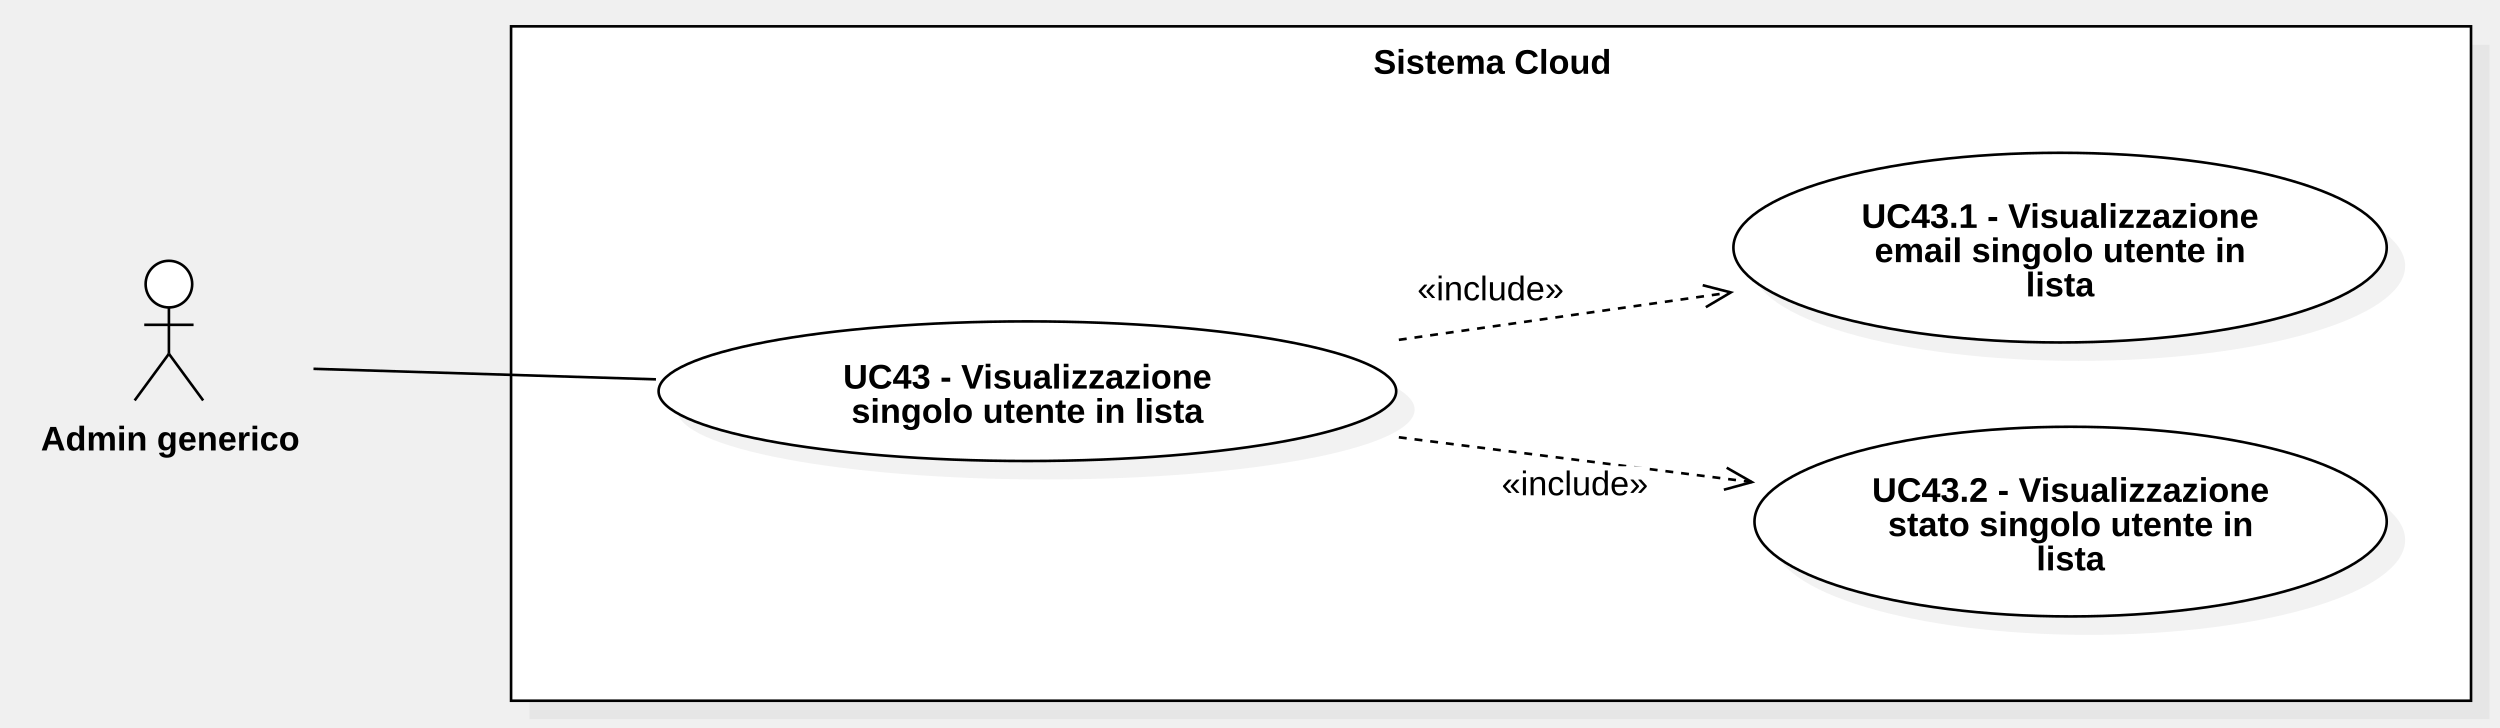
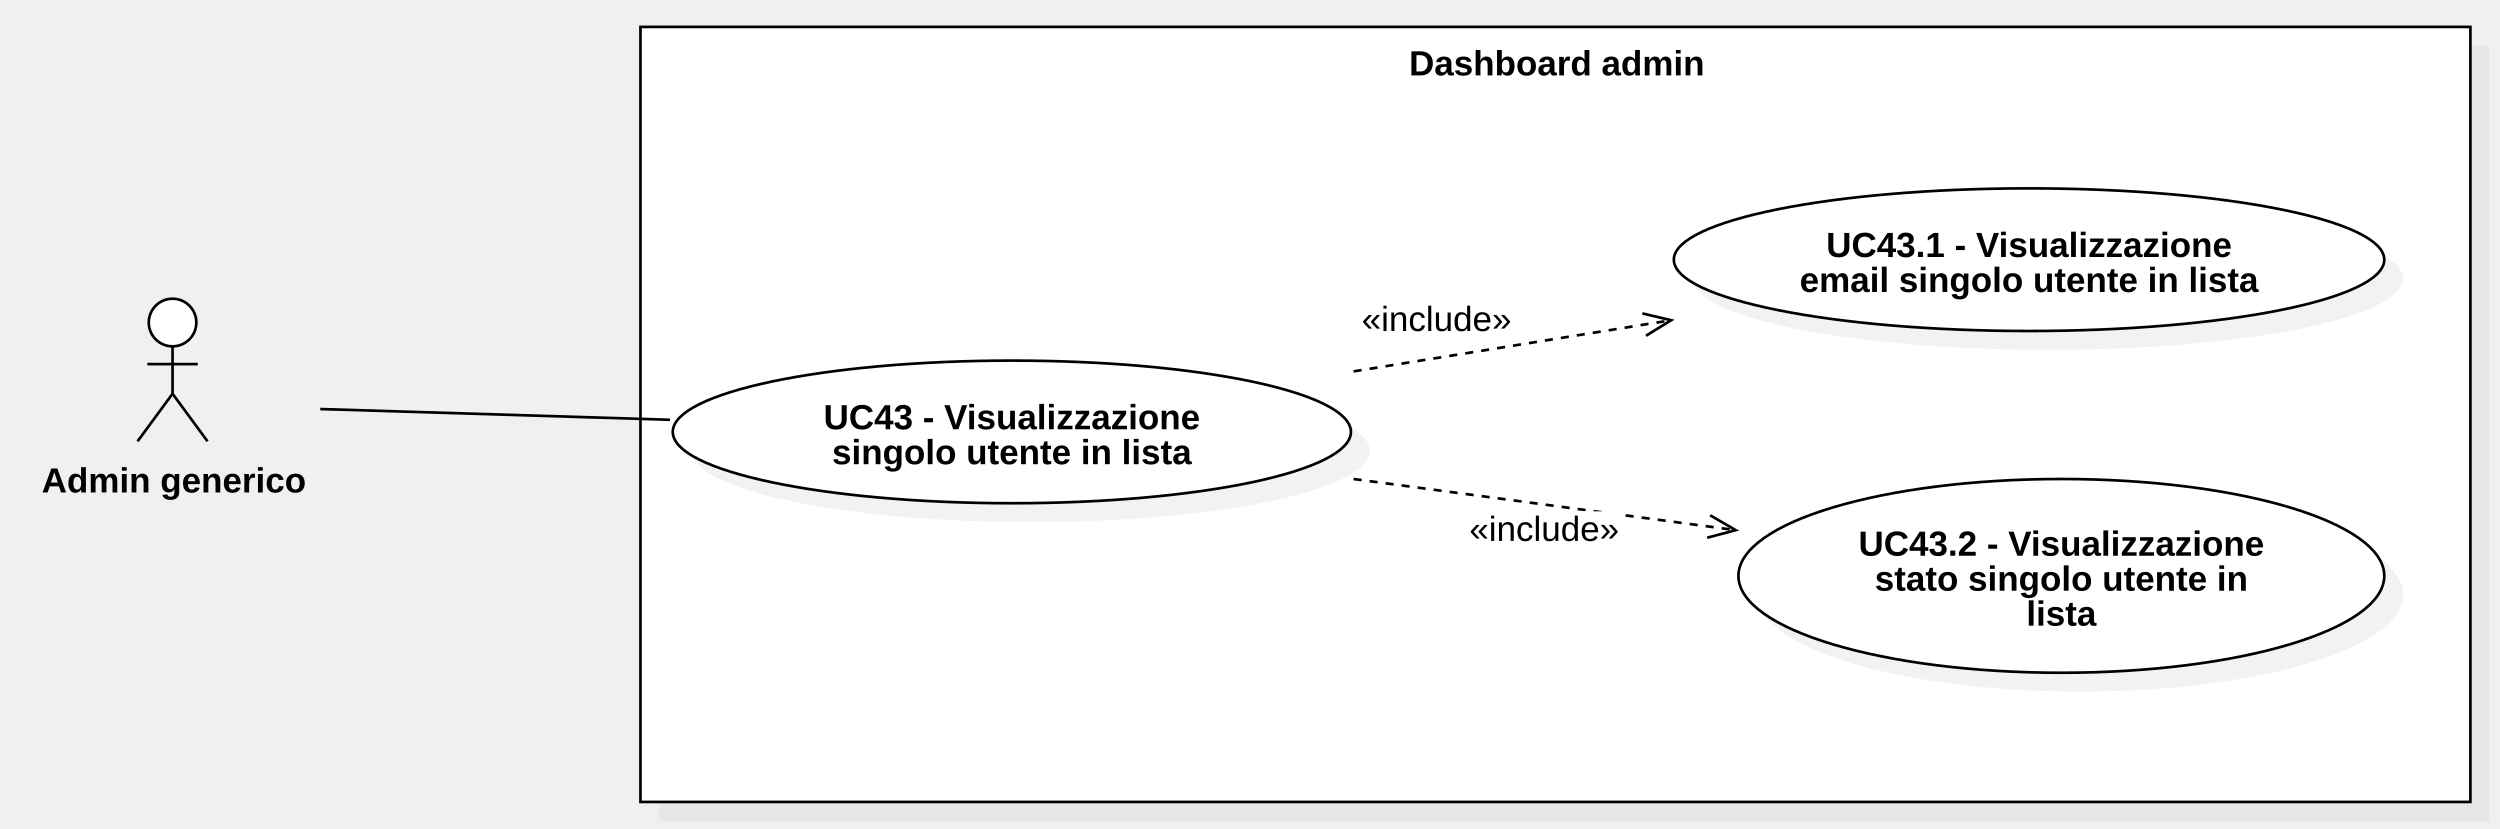
- <svg xmlns="http://www.w3.org/2000/svg" version="1.1" width="949" height="276">
+ <svg xmlns="http://www.w3.org/2000/svg" version="1.1" width="929" height="308">
  <defs />
  <g>
    <g>
-       <rect fill="#C0C0C0" stroke="none" x="568" y="441" width="744" height="256" transform="matrix(1 0 0 1 -367 -424)" fill-opacity="0.2" />
+       <rect fill="#C0C0C0" stroke="none" x="763" y="530" width="680" height="288" transform="matrix(1 0 0 1 -518 -513)" fill-opacity="0.2" />
    </g>
    <g>
-       <rect fill="#ffffff" stroke="none" x="561" y="434" width="744" height="256" transform="matrix(1 0 0 1 -367 -424)" />
+       <rect fill="#ffffff" stroke="none" x="756" y="523" width="680" height="288" transform="matrix(1 0 0 1 -518 -513)" />
    </g>
    <g>
-       <path fill="none" stroke="#000000" paint-order="fill stroke markers" d=" M 194 10 L 938 10 L 938 266 L 194 266 L 194 10 Z Z" stroke-miterlimit="10" stroke-dasharray="" />
+       <path fill="none" stroke="#000000" paint-order="fill stroke markers" d=" M 238 10 L 918 10 L 918 298 L 238 298 L 238 10 Z Z" stroke-miterlimit="10" stroke-dasharray="" />
    </g>
    <g>
      <g>
        <path fill="none" stroke="none" />
-         <text fill="#000000" stroke="none" font-family="Arial" font-size="13px" font-style="normal" font-weight="bold" text-decoration="undefined" x="933.5" y="447.5" text-anchor="middle" dominant-baseline="central" transform="matrix(1 0 0 1 -367 -424)">Sistema Cloud</text>
+         <text fill="#000000" stroke="none" font-family="Arial" font-size="13px" font-style="normal" font-weight="bold" text-decoration="undefined" x="1096.5" y="536.5" text-anchor="middle" dominant-baseline="central" transform="matrix(1 0 0 1 -518 -513)">Dashboard admin</text>
      </g>
    </g>
    <g>
-       <path fill="#ffffff" stroke="none" paint-order="stroke fill markers" d=" M 55.278 107.85 C 55.278 102.962 59.236 99 64.118 99 C 69 99 72.958 102.962 72.958 107.85 C 72.958 112.738 69 116.7 64.118 116.7 C 59.236 116.7 55.278 112.738 55.278 107.85 Z" />
+       <path fill="#ffffff" stroke="none" paint-order="stroke fill markers" d=" M 55.278 119.85 C 55.278 114.962 59.236 111 64.118 111 C 69 111 72.958 114.962 72.958 119.85 C 72.958 124.738 69 128.7 64.118 128.7 C 59.236 128.7 55.278 124.738 55.278 119.85 Z" />
    </g>
    <g>
-       <path fill="none" stroke="#000000" paint-order="fill stroke markers" d=" M 55.278 107.85 C 55.278 102.962 59.236 99 64.118 99 C 69 99 72.958 102.962 72.958 107.85 C 72.958 112.738 69 116.7 64.118 116.7 C 59.236 116.7 55.278 112.738 55.278 107.85 Z" stroke-miterlimit="10" stroke-dasharray="" />
+       <path fill="none" stroke="#000000" paint-order="fill stroke markers" d=" M 55.278 119.85 C 55.278 114.962 59.236 111 64.118 111 C 69 111 72.958 114.962 72.958 119.85 C 72.958 124.738 69 128.7 64.118 128.7 C 59.236 128.7 55.278 124.738 55.278 119.85 Z" stroke-miterlimit="10" stroke-dasharray="" />
    </g>
    <g>
-       <path fill="none" stroke="#000000" paint-order="fill stroke markers" d=" M 64.118 116.7 L 64.118 134.3" stroke-miterlimit="10" stroke-dasharray="" />
+       <path fill="none" stroke="#000000" paint-order="fill stroke markers" d=" M 64.118 128.7 L 64.118 146.3" stroke-miterlimit="10" stroke-dasharray="" />
    </g>
    <g>
-       <path fill="none" stroke="#000000" paint-order="fill stroke markers" d=" M 54.758 123.3 L 73.478 123.3" stroke-miterlimit="10" stroke-dasharray="" />
+       <path fill="none" stroke="#000000" paint-order="fill stroke markers" d=" M 54.758 135.3 L 73.478 135.3" stroke-miterlimit="10" stroke-dasharray="" />
    </g>
    <g>
-       <path fill="none" stroke="#000000" paint-order="fill stroke markers" d=" M 64.118 134.3 L 51.118 152" stroke-miterlimit="10" stroke-dasharray="" />
+       <path fill="none" stroke="#000000" paint-order="fill stroke markers" d=" M 64.118 146.3 L 51.118 164" stroke-miterlimit="10" stroke-dasharray="" />
    </g>
    <g>
-       <path fill="none" stroke="#000000" paint-order="fill stroke markers" d=" M 64.118 134.3 L 77.118 152" stroke-miterlimit="10" stroke-dasharray="" />
+       <path fill="none" stroke="#000000" paint-order="fill stroke markers" d=" M 64.118 146.3 L 77.118 164" stroke-miterlimit="10" stroke-dasharray="" />
    </g>
    <g>
      <g>
        <path fill="none" stroke="none" />
-         <text fill="#000000" stroke="none" font-family="Arial" font-size="13px" font-style="normal" font-weight="bold" text-decoration="undefined" x="431.618" y="590.5" text-anchor="middle" dominant-baseline="central" transform="matrix(1 0 0 1 -367 -424)">Admin generico</text>
+         <text fill="#000000" stroke="none" font-family="Arial" font-size="13px" font-style="normal" font-weight="bold" text-decoration="undefined" x="582.618" y="691.5" text-anchor="middle" dominant-baseline="central" transform="matrix(1 0 0 1 -518 -513)">Admin generico</text>
      </g>
    </g>
    <g>
-       <path fill="#C0C0C0" stroke="none" paint-order="stroke fill markers" d=" M 257 155.5 C 257 140.864 319.68 129 397 129 C 474.32 129 537 140.864 537 155.5 C 537 170.136 474.32 182 397 182 C 319.68 182 257 170.136 257 155.5 Z" fill-opacity="0.2" />
+       <path fill="#C0C0C0" stroke="none" paint-order="stroke fill markers" d=" M 257 167.5 C 257 152.864 313.412 141 383 141 C 452.588 141 509 152.864 509 167.5 C 509 182.136 452.588 194 383 194 C 313.412 194 257 182.136 257 167.5 Z" fill-opacity="0.2" />
    </g>
    <g>
-       <path fill="#ffffff" stroke="none" paint-order="stroke fill markers" d=" M 250 148.5 C 250 133.864 312.68 122 390 122 C 467.32 122 530 133.864 530 148.5 C 530 163.136 467.32 175 390 175 C 312.68 175 250 163.136 250 148.5 Z" />
+       <path fill="#ffffff" stroke="none" paint-order="stroke fill markers" d=" M 250 160.5 C 250 145.864 306.412 134 376 134 C 445.588 134 502 145.864 502 160.5 C 502 175.136 445.588 187 376 187 C 306.412 187 250 175.136 250 160.5 Z" />
    </g>
    <g>
-       <path fill="none" stroke="#000000" paint-order="fill stroke markers" d=" M 250 148.5 C 250 133.864 312.68 122 390 122 C 467.32 122 530 133.864 530 148.5 C 530 163.136 467.32 175 390 175 C 312.68 175 250 163.136 250 148.5 Z" stroke-miterlimit="10" stroke-dasharray="" />
+       <path fill="none" stroke="#000000" paint-order="fill stroke markers" d=" M 250 160.5 C 250 145.864 306.412 134 376 134 C 445.588 134 502 145.864 502 160.5 C 502 175.136 445.588 187 376 187 C 306.412 187 250 175.136 250 160.5 Z" stroke-miterlimit="10" stroke-dasharray="" />
    </g>
    <g>
      <g>
        <path fill="none" stroke="none" />
-         <text fill="#000000" stroke="none" font-family="Arial" font-size="13px" font-style="normal" font-weight="bold" text-decoration="undefined" x="757" y="567" text-anchor="middle" dominant-baseline="central" transform="matrix(1 0 0 1 -367 -424)">UC43 - Visualizzazione</text>
-         <text fill="#000000" stroke="none" font-family="Arial" font-size="13px" font-style="normal" font-weight="bold" text-decoration="undefined" x="757" y="580" text-anchor="middle" dominant-baseline="central" transform="matrix(1 0 0 1 -367 -424)">singolo utente in lista</text>
+         <text fill="#000000" stroke="none" font-family="Arial" font-size="13px" font-style="normal" font-weight="bold" text-decoration="undefined" x="894" y="668" text-anchor="middle" dominant-baseline="central" transform="matrix(1 0 0 1 -518 -513)">UC43 - Visualizzazione</text>
+         <text fill="#000000" stroke="none" font-family="Arial" font-size="13px" font-style="normal" font-weight="bold" text-decoration="undefined" x="894" y="681" text-anchor="middle" dominant-baseline="central" transform="matrix(1 0 0 1 -518 -513)">singolo utente in lista</text>
      </g>
    </g>
    <g>
-       <path fill="#C0C0C0" stroke="none" paint-order="stroke fill markers" d=" M 665 101 C 665 81.118 720.517 65 789 65 C 857.483 65 913 81.118 913 101 C 913 120.882 857.483 137 789 137 C 720.517 137 665 120.882 665 101 Z" fill-opacity="0.2" />
+       <path fill="#C0C0C0" stroke="none" paint-order="stroke fill markers" d=" M 629 103.5 C 629 88.864 688.098 77 761 77 C 833.902 77 893 88.864 893 103.5 C 893 118.136 833.902 130 761 130 C 688.098 130 629 118.136 629 103.5 Z" fill-opacity="0.2" />
    </g>
    <g>
-       <path fill="#ffffff" stroke="none" paint-order="stroke fill markers" d=" M 658 94 C 658 74.118 713.517 58 782 58 C 850.483 58 906 74.118 906 94 C 906 113.882 850.483 130 782 130 C 713.517 130 658 113.882 658 94 Z" />
+       <path fill="#ffffff" stroke="none" paint-order="stroke fill markers" d=" M 622 96.5 C 622 81.864 681.098 70 754 70 C 826.902 70 886 81.864 886 96.5 C 886 111.136 826.902 123 754 123 C 681.098 123 622 111.136 622 96.5 Z" />
    </g>
    <g>
-       <path fill="none" stroke="#000000" paint-order="fill stroke markers" d=" M 658 94 C 658 74.118 713.517 58 782 58 C 850.483 58 906 74.118 906 94 C 906 113.882 850.483 130 782 130 C 713.517 130 658 113.882 658 94 Z" stroke-miterlimit="10" stroke-dasharray="" />
+       <path fill="none" stroke="#000000" paint-order="fill stroke markers" d=" M 622 96.5 C 622 81.864 681.098 70 754 70 C 826.902 70 886 81.864 886 96.5 C 886 111.136 826.902 123 754 123 C 681.098 123 622 111.136 622 96.5 Z" stroke-miterlimit="10" stroke-dasharray="" />
    </g>
    <g>
      <g>
        <path fill="none" stroke="none" />
-         <text fill="#000000" stroke="none" font-family="Arial" font-size="13px" font-style="normal" font-weight="bold" text-decoration="undefined" x="1149" y="506" text-anchor="middle" dominant-baseline="central" transform="matrix(1 0 0 1 -367 -424)">UC43.1 - Visualizzazione</text>
-         <text fill="#000000" stroke="none" font-family="Arial" font-size="13px" font-style="normal" font-weight="bold" text-decoration="undefined" x="1149" y="519" text-anchor="middle" dominant-baseline="central" transform="matrix(1 0 0 1 -367 -424)">email singolo utente in</text>
-         <text fill="#000000" stroke="none" font-family="Arial" font-size="13px" font-style="normal" font-weight="bold" text-decoration="undefined" x="1149" y="532" text-anchor="middle" dominant-baseline="central" transform="matrix(1 0 0 1 -367 -424)">lista</text>
+         <text fill="#000000" stroke="none" font-family="Arial" font-size="13px" font-style="normal" font-weight="bold" text-decoration="undefined" x="1272" y="604" text-anchor="middle" dominant-baseline="central" transform="matrix(1 0 0 1 -518 -513)">UC43.1 - Visualizzazione</text>
+         <text fill="#000000" stroke="none" font-family="Arial" font-size="13px" font-style="normal" font-weight="bold" text-decoration="undefined" x="1272" y="617" text-anchor="middle" dominant-baseline="central" transform="matrix(1 0 0 1 -518 -513)">email singolo utente in lista</text>
      </g>
    </g>
    <g>
-       <path fill="#C0C0C0" stroke="none" paint-order="stroke fill markers" d=" M 673 205 C 673 185.118 726.726 169 793 169 C 859.274 169 913 185.118 913 205 C 913 224.882 859.274 241 793 241 C 726.726 241 673 224.882 673 205 Z" fill-opacity="0.2" />
+       <path fill="none" stroke="#000000" paint-order="fill stroke markers" d=" M 503 138 L 621 119" stroke-miterlimit="10" stroke-dasharray="3" />
    </g>
    <g>
-       <path fill="#ffffff" stroke="none" paint-order="stroke fill markers" d=" M 666 198 C 666 178.118 719.726 162 786 162 C 852.274 162 906 178.118 906 198 C 906 217.882 852.274 234 786 234 C 719.726 234 666 217.882 666 198 Z" />
+       <path fill="none" stroke="#000000" paint-order="fill stroke markers" d=" M 611.636 124.772 L 621 119 L 610.297 116.46" stroke-miterlimit="10" stroke-dasharray="" />
    </g>
    <g>
-       <path fill="none" stroke="#000000" paint-order="fill stroke markers" d=" M 666 198 C 666 178.118 719.726 162 786 162 C 852.274 162 906 178.118 906 198 C 906 217.882 852.274 234 786 234 C 719.726 234 666 217.882 666 198 Z" stroke-miterlimit="10" stroke-dasharray="" />
+       <rect fill="#ffffff" stroke="none" x="1024" y="625" width="55.656" height="13" transform="matrix(1 0 0 1 -518 -513)" />
    </g>
    <g>
      <g>
        <path fill="none" stroke="none" />
-         <text fill="#000000" stroke="none" font-family="Arial" font-size="13px" font-style="normal" font-weight="bold" text-decoration="undefined" x="1153" y="610" text-anchor="middle" dominant-baseline="central" transform="matrix(1 0 0 1 -367 -424)">UC43.2 - Visualizzazione</text>
-         <text fill="#000000" stroke="none" font-family="Arial" font-size="13px" font-style="normal" font-weight="bold" text-decoration="undefined" x="1153" y="623" text-anchor="middle" dominant-baseline="central" transform="matrix(1 0 0 1 -367 -424)">stato singolo utente in</text>
-         <text fill="#000000" stroke="none" font-family="Arial" font-size="13px" font-style="normal" font-weight="bold" text-decoration="undefined" x="1153" y="636" text-anchor="middle" dominant-baseline="central" transform="matrix(1 0 0 1 -367 -424)">lista</text>
+         <text fill="#000000" stroke="none" font-family="Arial" font-size="13px" font-style="normal" font-weight="normal" text-decoration="undefined" x="1051.828" y="631.5" text-anchor="middle" dominant-baseline="central" transform="matrix(1 0 0 1 -518 -513)">«include»</text>
      </g>
    </g>
    <g>
-       <path fill="none" stroke="#000000" paint-order="fill stroke markers" d=" M 531 129 L 657 111" stroke-miterlimit="10" stroke-dasharray="3" />
+       <path fill="none" stroke="#000000" paint-order="fill stroke markers" d=" M 503 178 L 645 197" stroke-miterlimit="10" stroke-dasharray="3" />
    </g>
    <g>
-       <path fill="none" stroke="#000000" paint-order="fill stroke markers" d=" M 647.535 116.604 L 657 111 L 646.344 108.27" stroke-miterlimit="10" stroke-dasharray="" />
+       <path fill="none" stroke="#000000" paint-order="fill stroke markers" d=" M 634.369 199.825 L 645 197 L 635.485 191.48" stroke-miterlimit="10" stroke-dasharray="" />
    </g>
    <g>
-       <rect fill="#ffffff" stroke="none" x="905" y="527" width="55.656" height="13" transform="matrix(1 0 0 1 -367 -424)" />
+       <rect fill="#ffffff" stroke="none" x="1064" y="703" width="55.656" height="13" transform="matrix(1 0 0 1 -518 -513)" />
    </g>
    <g>
      <g>
        <path fill="none" stroke="none" />
-         <text fill="#000000" stroke="none" font-family="Arial" font-size="13px" font-style="normal" font-weight="normal" text-decoration="undefined" x="932.828" y="533.5" text-anchor="middle" dominant-baseline="central" transform="matrix(1 0 0 1 -367 -424)">«include»</text>
+         <text fill="#000000" stroke="none" font-family="Arial" font-size="13px" font-style="normal" font-weight="normal" text-decoration="undefined" x="1091.828" y="709.5" text-anchor="middle" dominant-baseline="central" transform="matrix(1 0 0 1 -518 -513)">«include»</text>
      </g>
    </g>
    <g>
-       <path fill="none" stroke="#000000" paint-order="fill stroke markers" d=" M 531 166 L 665 183" stroke-miterlimit="10" stroke-dasharray="3" />
+       <path fill="none" stroke="#000000" paint-order="fill stroke markers" d=" M 249 156 L 119 152" stroke-miterlimit="10" stroke-dasharray="" />
    </g>
    <g>
-       <path fill="none" stroke="#000000" paint-order="fill stroke markers" d=" M 654.388 185.897 L 665 183 L 655.448 177.545" stroke-miterlimit="10" stroke-dasharray="" />
+       <path fill="#C0C0C0" stroke="none" paint-order="stroke fill markers" d=" M 653 221 C 653 201.118 706.726 185 773 185 C 839.274 185 893 201.118 893 221 C 893 240.882 839.274 257 773 257 C 706.726 257 653 240.882 653 221 Z" fill-opacity="0.2" />
    </g>
    <g>
-       <rect fill="#ffffff" stroke="none" x="937" y="601" width="55.656" height="13" transform="matrix(1 0 0 1 -367 -424)" />
+       <path fill="#ffffff" stroke="none" paint-order="stroke fill markers" d=" M 646 214 C 646 194.118 699.726 178 766 178 C 832.274 178 886 194.118 886 214 C 886 233.882 832.274 250 766 250 C 699.726 250 646 233.882 646 214 Z" />
+     </g>
+     <g>
+       <path fill="none" stroke="#000000" paint-order="fill stroke markers" d=" M 646 214 C 646 194.118 699.726 178 766 178 C 832.274 178 886 194.118 886 214 C 886 233.882 832.274 250 766 250 C 699.726 250 646 233.882 646 214 Z" stroke-miterlimit="10" stroke-dasharray="" />
    </g>
    <g>
      <g>
        <path fill="none" stroke="none" />
-         <text fill="#000000" stroke="none" font-family="Arial" font-size="13px" font-style="normal" font-weight="normal" text-decoration="undefined" x="964.828" y="607.5" text-anchor="middle" dominant-baseline="central" transform="matrix(1 0 0 1 -367 -424)">«include»</text>
+         <text fill="#000000" stroke="none" font-family="Arial" font-size="13px" font-style="normal" font-weight="bold" text-decoration="undefined" x="1284" y="715" text-anchor="middle" dominant-baseline="central" transform="matrix(1 0 0 1 -518 -513)">UC43.2 - Visualizzazione</text>
+         <text fill="#000000" stroke="none" font-family="Arial" font-size="13px" font-style="normal" font-weight="bold" text-decoration="undefined" x="1284" y="728" text-anchor="middle" dominant-baseline="central" transform="matrix(1 0 0 1 -518 -513)">stato singolo utente in</text>
+         <text fill="#000000" stroke="none" font-family="Arial" font-size="13px" font-style="normal" font-weight="bold" text-decoration="undefined" x="1284" y="741" text-anchor="middle" dominant-baseline="central" transform="matrix(1 0 0 1 -518 -513)">lista</text>
      </g>
-     </g>
-     <g>
-       <path fill="none" stroke="#000000" paint-order="fill stroke markers" d=" M 249 144 L 119 140" stroke-miterlimit="10" stroke-dasharray="" />
    </g>
  </g>
</svg>
